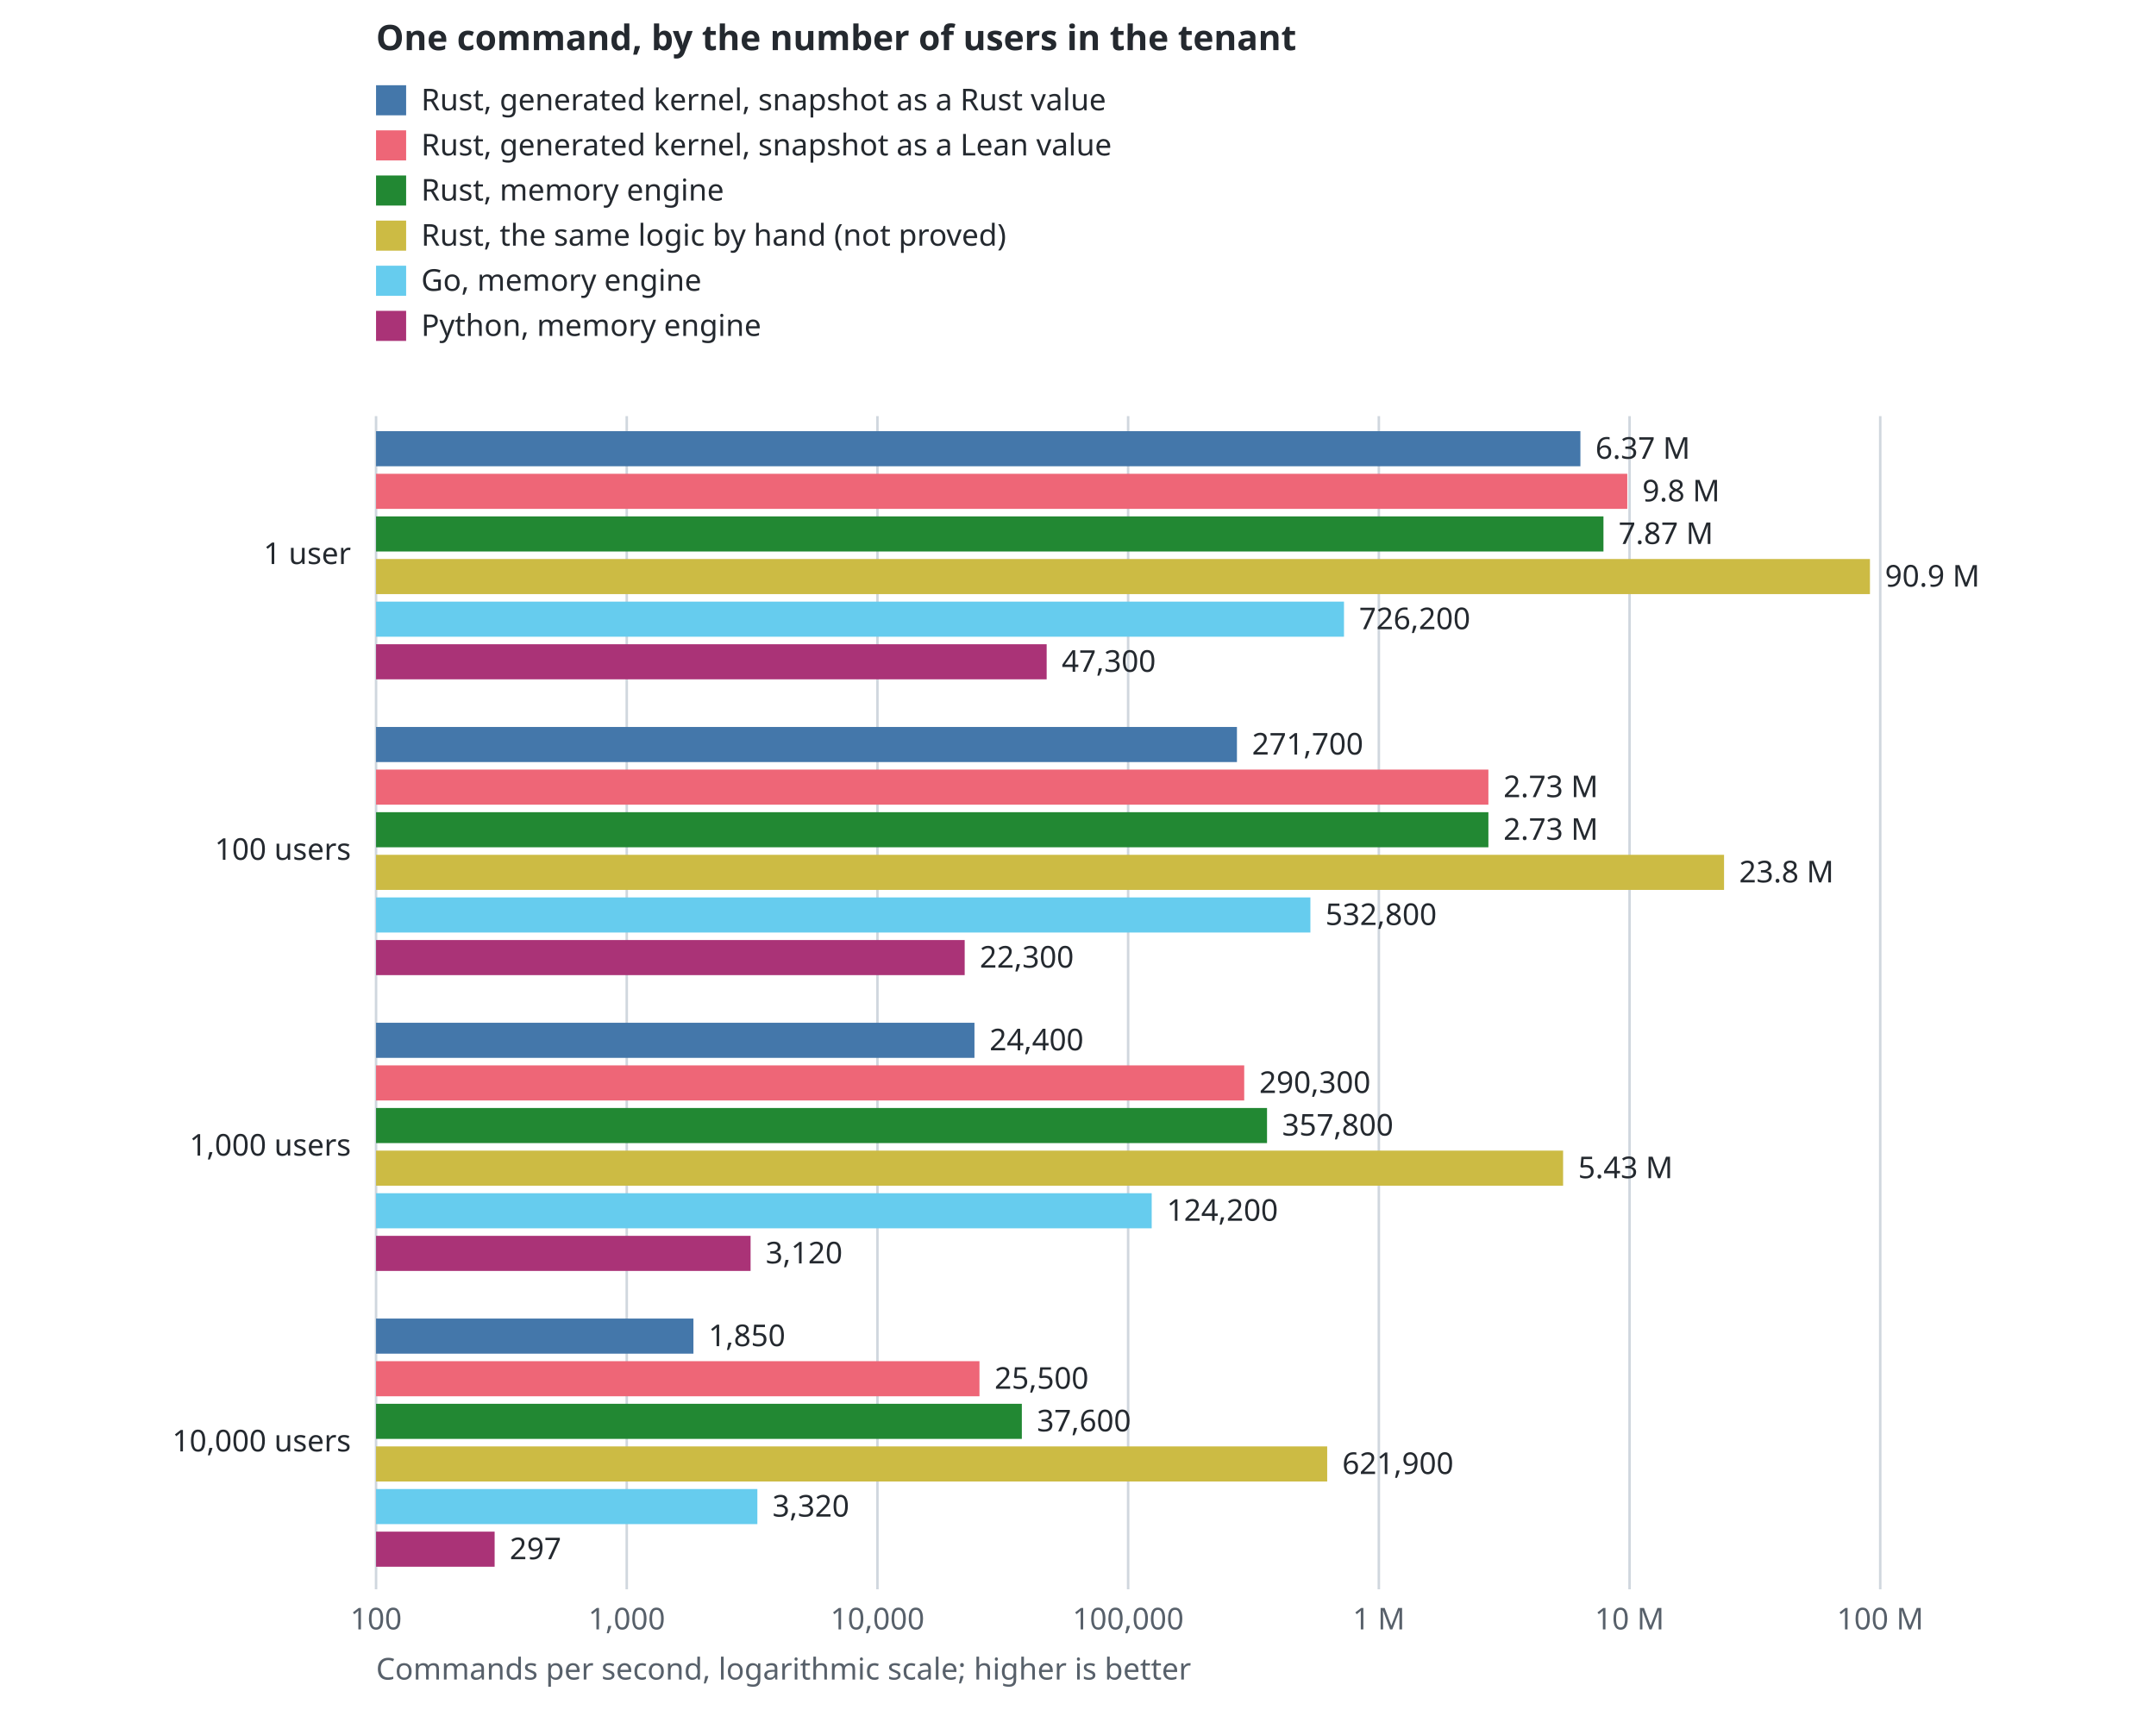
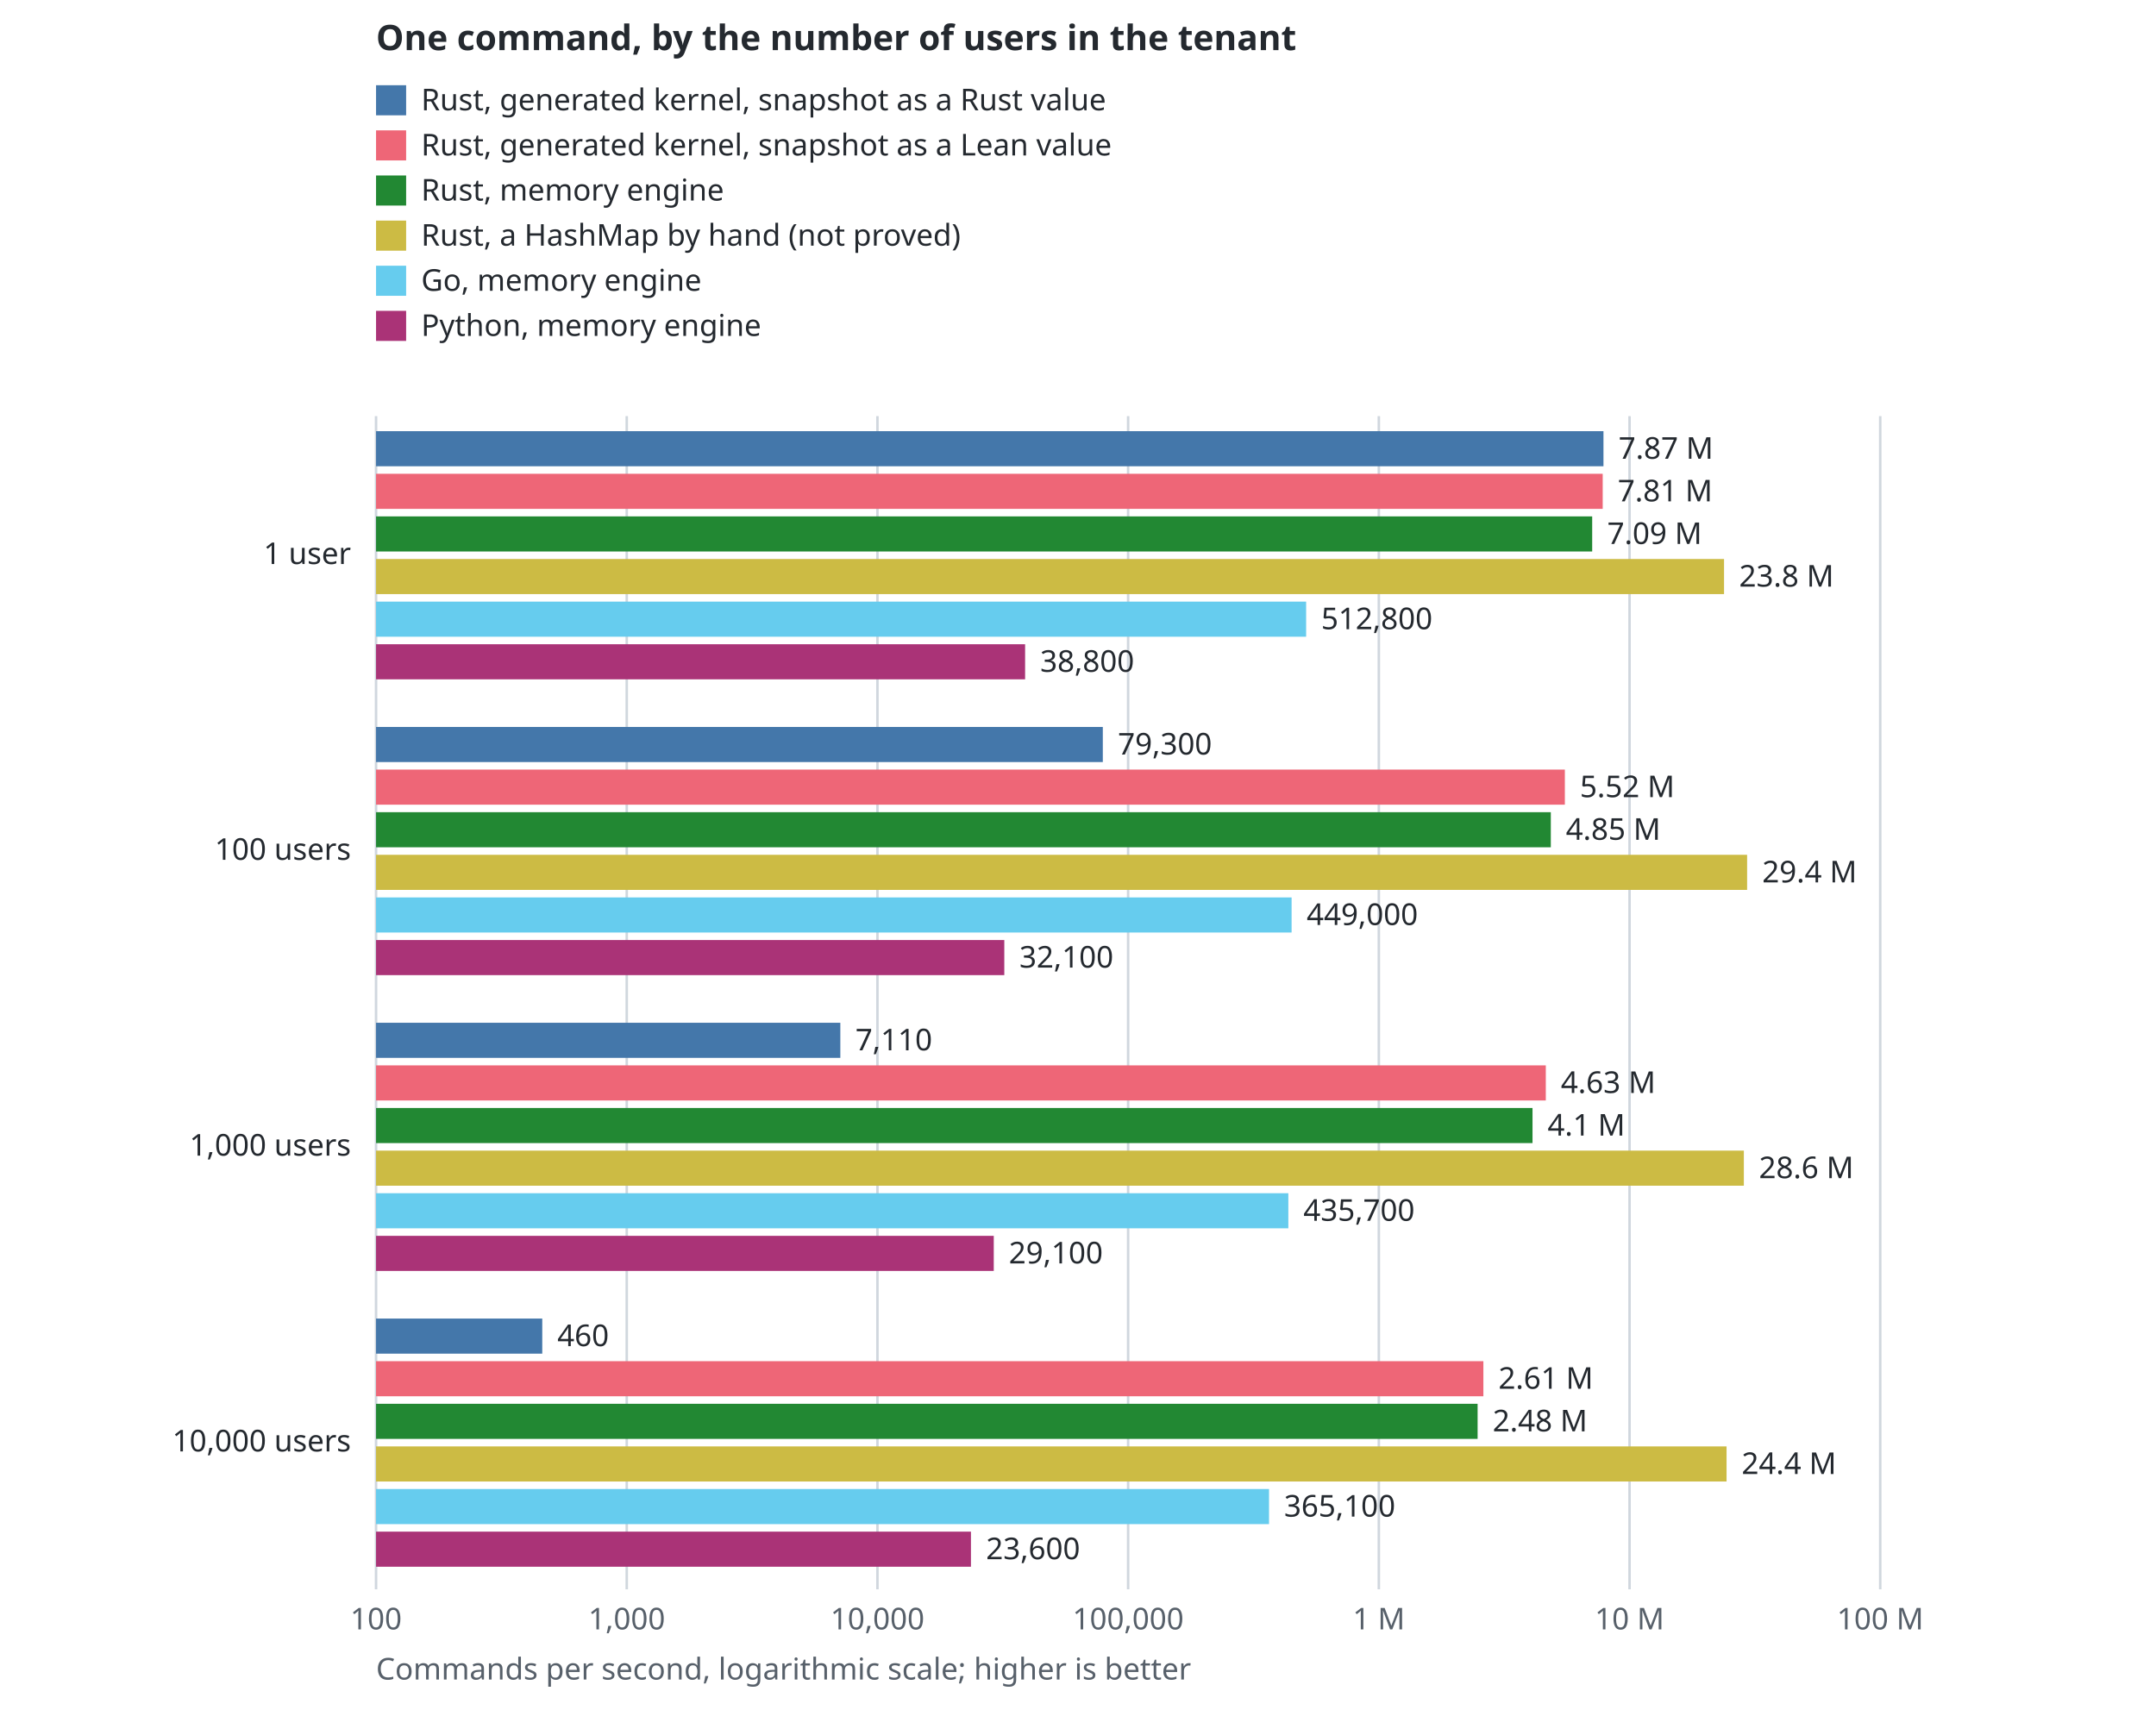
<svg xmlns="http://www.w3.org/2000/svg" viewBox="0 0 860 682" width="860" height="682" role="img">
  <style>text{font-family:system-ui,sans-serif;font-size:12px;fill:#24292f}.title{font-size:14px;font-weight:600}.grid{stroke:#d0d7de}.axis{fill:#57606a}@media(prefers-color-scheme:dark){text{fill:#e6edf3}.grid{stroke:#30363d}.axis{fill:#8b949e}}</style>
  <text class="title" x="150" y="20">One command, by the number of users in the tenant</text>
  <rect x="150" y="34" width="12" height="12" fill="#4477aa" />
  <text x="168" y="44">Rust, generated kernel, snapshot as a Rust value</text>
  <rect x="150" y="52" width="12" height="12" fill="#ee6677" />
  <text x="168" y="62">Rust, generated kernel, snapshot as a Lean value</text>
  <rect x="150" y="70" width="12" height="12" fill="#228833" />
  <text x="168" y="80">Rust, memory engine</text>
  <rect x="150" y="88" width="12" height="12" fill="#ccbb44" />
-   <text x="168" y="98">Rust, the same logic by hand (not proved)</text>
+   <text x="168" y="98">Rust, a HashMap by hand (not proved)</text>
  <rect x="150" y="106" width="12" height="12" fill="#66ccee" />
  <text x="168" y="116">Go, memory engine</text>
  <rect x="150" y="124" width="12" height="12" fill="#aa3377" />
  <text x="168" y="134">Python, memory engine</text>
  <line class="grid" x1="150.0" y1="166" x2="150.0" y2="634" />
  <text class="axis" x="150.0" y="650" text-anchor="middle">100</text>
  <line class="grid" x1="250.0" y1="166" x2="250.0" y2="634" />
  <text class="axis" x="250.0" y="650" text-anchor="middle">1,000</text>
  <line class="grid" x1="350.0" y1="166" x2="350.0" y2="634" />
  <text class="axis" x="350.0" y="650" text-anchor="middle">10,000</text>
  <line class="grid" x1="450.0" y1="166" x2="450.0" y2="634" />
  <text class="axis" x="450.0" y="650" text-anchor="middle">100,000</text>
  <line class="grid" x1="550.0" y1="166" x2="550.0" y2="634" />
  <text class="axis" x="550.0" y="650" text-anchor="middle">1 M</text>
  <line class="grid" x1="650.0" y1="166" x2="650.0" y2="634" />
  <text class="axis" x="650.0" y="650" text-anchor="middle">10 M</text>
  <line class="grid" x1="750.0" y1="166" x2="750.0" y2="634" />
  <text class="axis" x="750.0" y="650" text-anchor="middle">100 M</text>
  <text class="axis" x="150" y="670">Commands per second, logarithmic scale; higher is better</text>
-   <rect x="150" y="172" width="480.4" height="14" fill="#4477aa" />
-   <text x="636.4" y="183">6.37 M</text>
-   <rect x="150" y="189" width="499.1" height="14" fill="#ee6677" />
-   <text x="655.1" y="200">9.8 M</text>
-   <rect x="150" y="206" width="489.6" height="14" fill="#228833" />
-   <text x="645.6" y="217">7.87 M</text>
-   <rect x="150" y="223" width="595.9" height="14" fill="#ccbb44" />
-   <text x="751.9" y="234">90.9 M</text>
-   <rect x="150" y="240" width="386.1" height="14" fill="#66ccee" />
-   <text x="542.1" y="251">726,200</text>
-   <rect x="150" y="257" width="267.5" height="14" fill="#aa3377" />
-   <text x="423.5" y="268">47,300</text>
+   <rect x="150" y="172" width="489.6" height="14" fill="#4477aa" />
+   <text x="645.6" y="183">7.87 M</text>
+   <rect x="150" y="189" width="489.3" height="14" fill="#ee6677" />
+   <text x="645.3" y="200">7.81 M</text>
+   <rect x="150" y="206" width="485.1" height="14" fill="#228833" />
+   <text x="641.1" y="217">7.09 M</text>
+   <rect x="150" y="223" width="537.7" height="14" fill="#ccbb44" />
+   <text x="693.7" y="234">23.8 M</text>
+   <rect x="150" y="240" width="371.0" height="14" fill="#66ccee" />
+   <text x="527.0" y="251">512,800</text>
+   <rect x="150" y="257" width="258.9" height="14" fill="#aa3377" />
+   <text x="414.9" y="268">38,800</text>
  <text x="140" y="225" text-anchor="end">1 user</text>
-   <rect x="150" y="290" width="343.4" height="14" fill="#4477aa" />
-   <text x="499.4" y="301">271,700</text>
-   <rect x="150" y="307" width="443.7" height="14" fill="#ee6677" />
-   <text x="599.7" y="318">2.73 M</text>
-   <rect x="150" y="324" width="443.7" height="14" fill="#228833" />
-   <text x="599.7" y="335">2.73 M</text>
-   <rect x="150" y="341" width="537.7" height="14" fill="#ccbb44" />
-   <text x="693.7" y="352">23.8 M</text>
-   <rect x="150" y="358" width="372.7" height="14" fill="#66ccee" />
-   <text x="528.7" y="369">532,800</text>
-   <rect x="150" y="375" width="234.8" height="14" fill="#aa3377" />
-   <text x="390.8" y="386">22,300</text>
+   <rect x="150" y="290" width="289.9" height="14" fill="#4477aa" />
+   <text x="445.9" y="301">79,300</text>
+   <rect x="150" y="307" width="474.2" height="14" fill="#ee6677" />
+   <text x="630.2" y="318">5.52 M</text>
+   <rect x="150" y="324" width="468.6" height="14" fill="#228833" />
+   <text x="624.6" y="335">4.85 M</text>
+   <rect x="150" y="341" width="546.9" height="14" fill="#ccbb44" />
+   <text x="702.9" y="352">29.4 M</text>
+   <rect x="150" y="358" width="365.2" height="14" fill="#66ccee" />
+   <text x="521.2" y="369">449,000</text>
+   <rect x="150" y="375" width="250.6" height="14" fill="#aa3377" />
+   <text x="406.6" y="386">32,100</text>
  <text x="140" y="343" text-anchor="end">100 users</text>
-   <rect x="150" y="408" width="238.7" height="14" fill="#4477aa" />
-   <text x="394.7" y="419">24,400</text>
-   <rect x="150" y="425" width="346.3" height="14" fill="#ee6677" />
-   <text x="502.3" y="436">290,300</text>
-   <rect x="150" y="442" width="355.4" height="14" fill="#228833" />
-   <text x="511.4" y="453">357,800</text>
-   <rect x="150" y="459" width="473.5" height="14" fill="#ccbb44" />
-   <text x="629.5" y="470">5.43 M</text>
-   <rect x="150" y="476" width="309.4" height="14" fill="#66ccee" />
-   <text x="465.4" y="487">124,200</text>
-   <rect x="150" y="493" width="149.4" height="14" fill="#aa3377" />
-   <text x="305.4" y="504">3,120</text>
+   <rect x="150" y="408" width="185.2" height="14" fill="#4477aa" />
+   <text x="341.2" y="419">7,110</text>
+   <rect x="150" y="425" width="466.6" height="14" fill="#ee6677" />
+   <text x="622.6" y="436">4.63 M</text>
+   <rect x="150" y="442" width="461.3" height="14" fill="#228833" />
+   <text x="617.3" y="453">4.1 M</text>
+   <rect x="150" y="459" width="545.6" height="14" fill="#ccbb44" />
+   <text x="701.6" y="470">28.6 M</text>
+   <rect x="150" y="476" width="363.9" height="14" fill="#66ccee" />
+   <text x="519.9" y="487">435,700</text>
+   <rect x="150" y="493" width="246.4" height="14" fill="#aa3377" />
+   <text x="402.4" y="504">29,100</text>
  <text x="140" y="461" text-anchor="end">1,000 users</text>
-   <rect x="150" y="526" width="126.6" height="14" fill="#4477aa" />
-   <text x="282.6" y="537">1,850</text>
-   <rect x="150" y="543" width="240.7" height="14" fill="#ee6677" />
-   <text x="396.7" y="554">25,500</text>
-   <rect x="150" y="560" width="257.6" height="14" fill="#228833" />
-   <text x="413.6" y="571">37,600</text>
-   <rect x="150" y="577" width="379.4" height="14" fill="#ccbb44" />
-   <text x="535.4" y="588">621,900</text>
-   <rect x="150" y="594" width="152.1" height="14" fill="#66ccee" />
-   <text x="308.1" y="605">3,320</text>
-   <rect x="150" y="611" width="47.3" height="14" fill="#aa3377" />
-   <text x="203.3" y="622">297</text>
+   <rect x="150" y="526" width="66.3" height="14" fill="#4477aa" />
+   <text x="222.3" y="537">460</text>
+   <rect x="150" y="543" width="441.7" height="14" fill="#ee6677" />
+   <text x="597.7" y="554">2.61 M</text>
+   <rect x="150" y="560" width="439.4" height="14" fill="#228833" />
+   <text x="595.4" y="571">2.48 M</text>
+   <rect x="150" y="577" width="538.7" height="14" fill="#ccbb44" />
+   <text x="694.7" y="588">24.4 M</text>
+   <rect x="150" y="594" width="356.2" height="14" fill="#66ccee" />
+   <text x="512.2" y="605">365,100</text>
+   <rect x="150" y="611" width="237.3" height="14" fill="#aa3377" />
+   <text x="393.3" y="622">23,600</text>
  <text x="140" y="579" text-anchor="end">10,000 users</text>
</svg>
